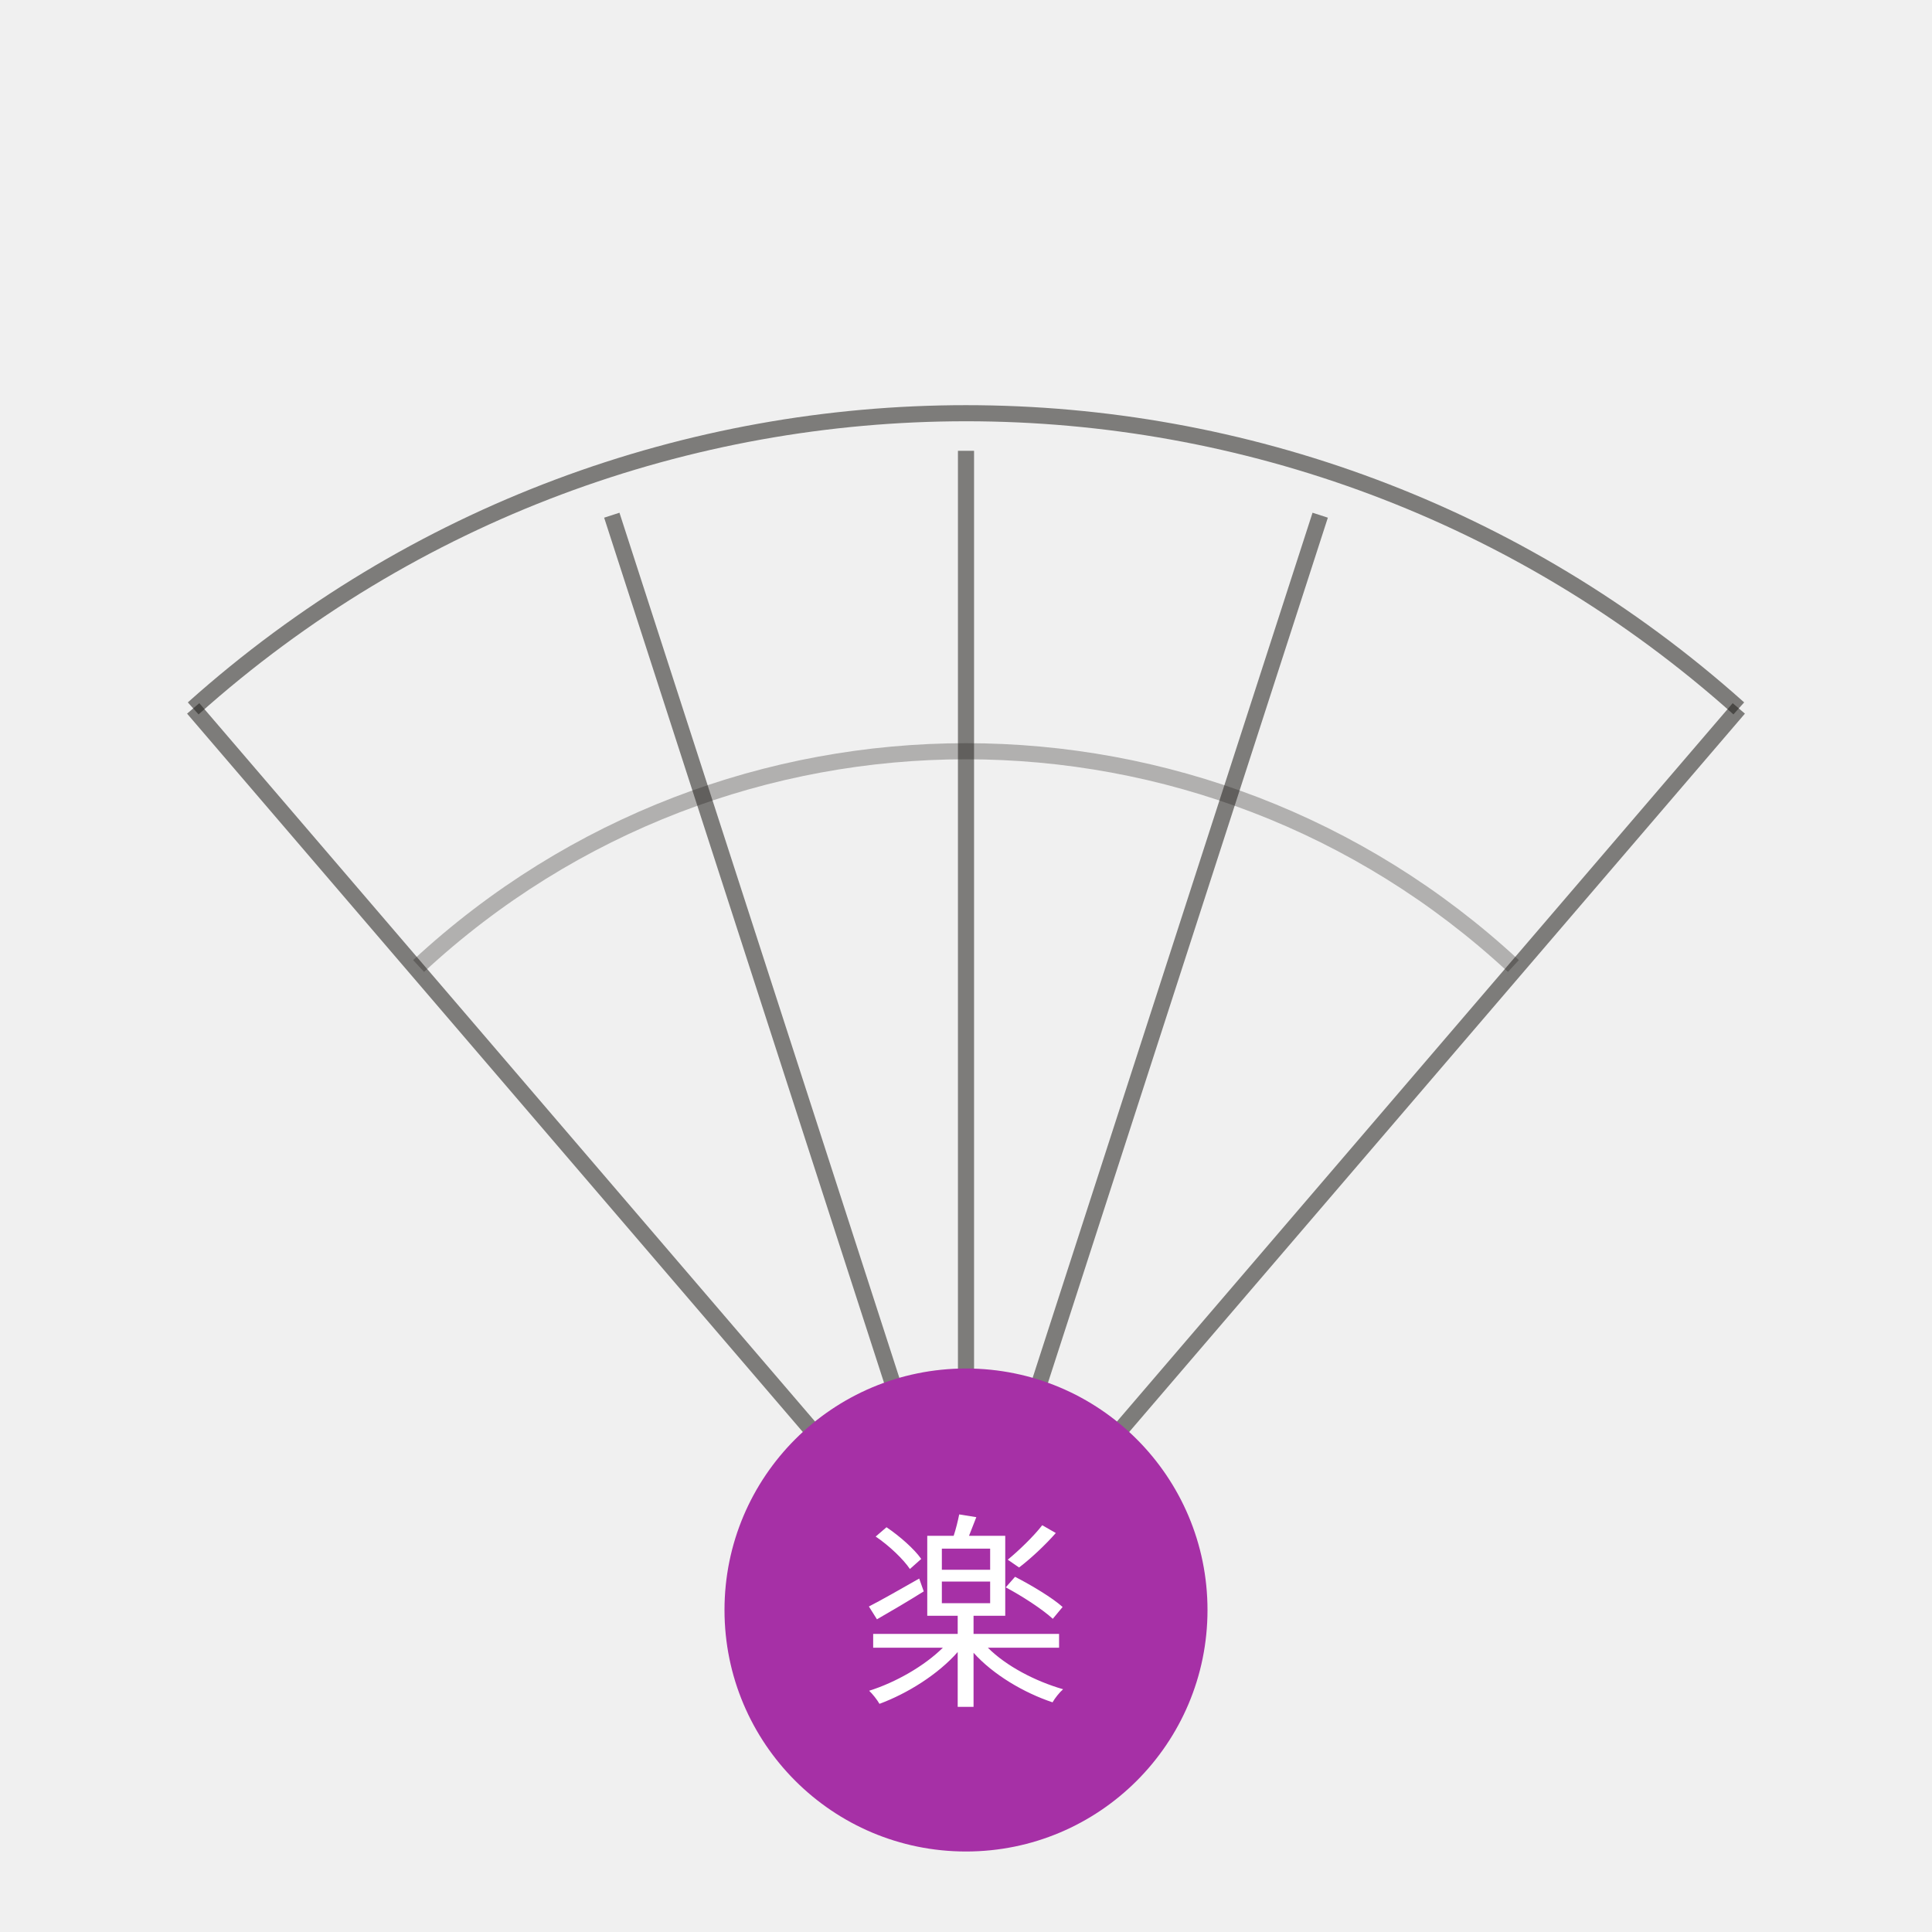
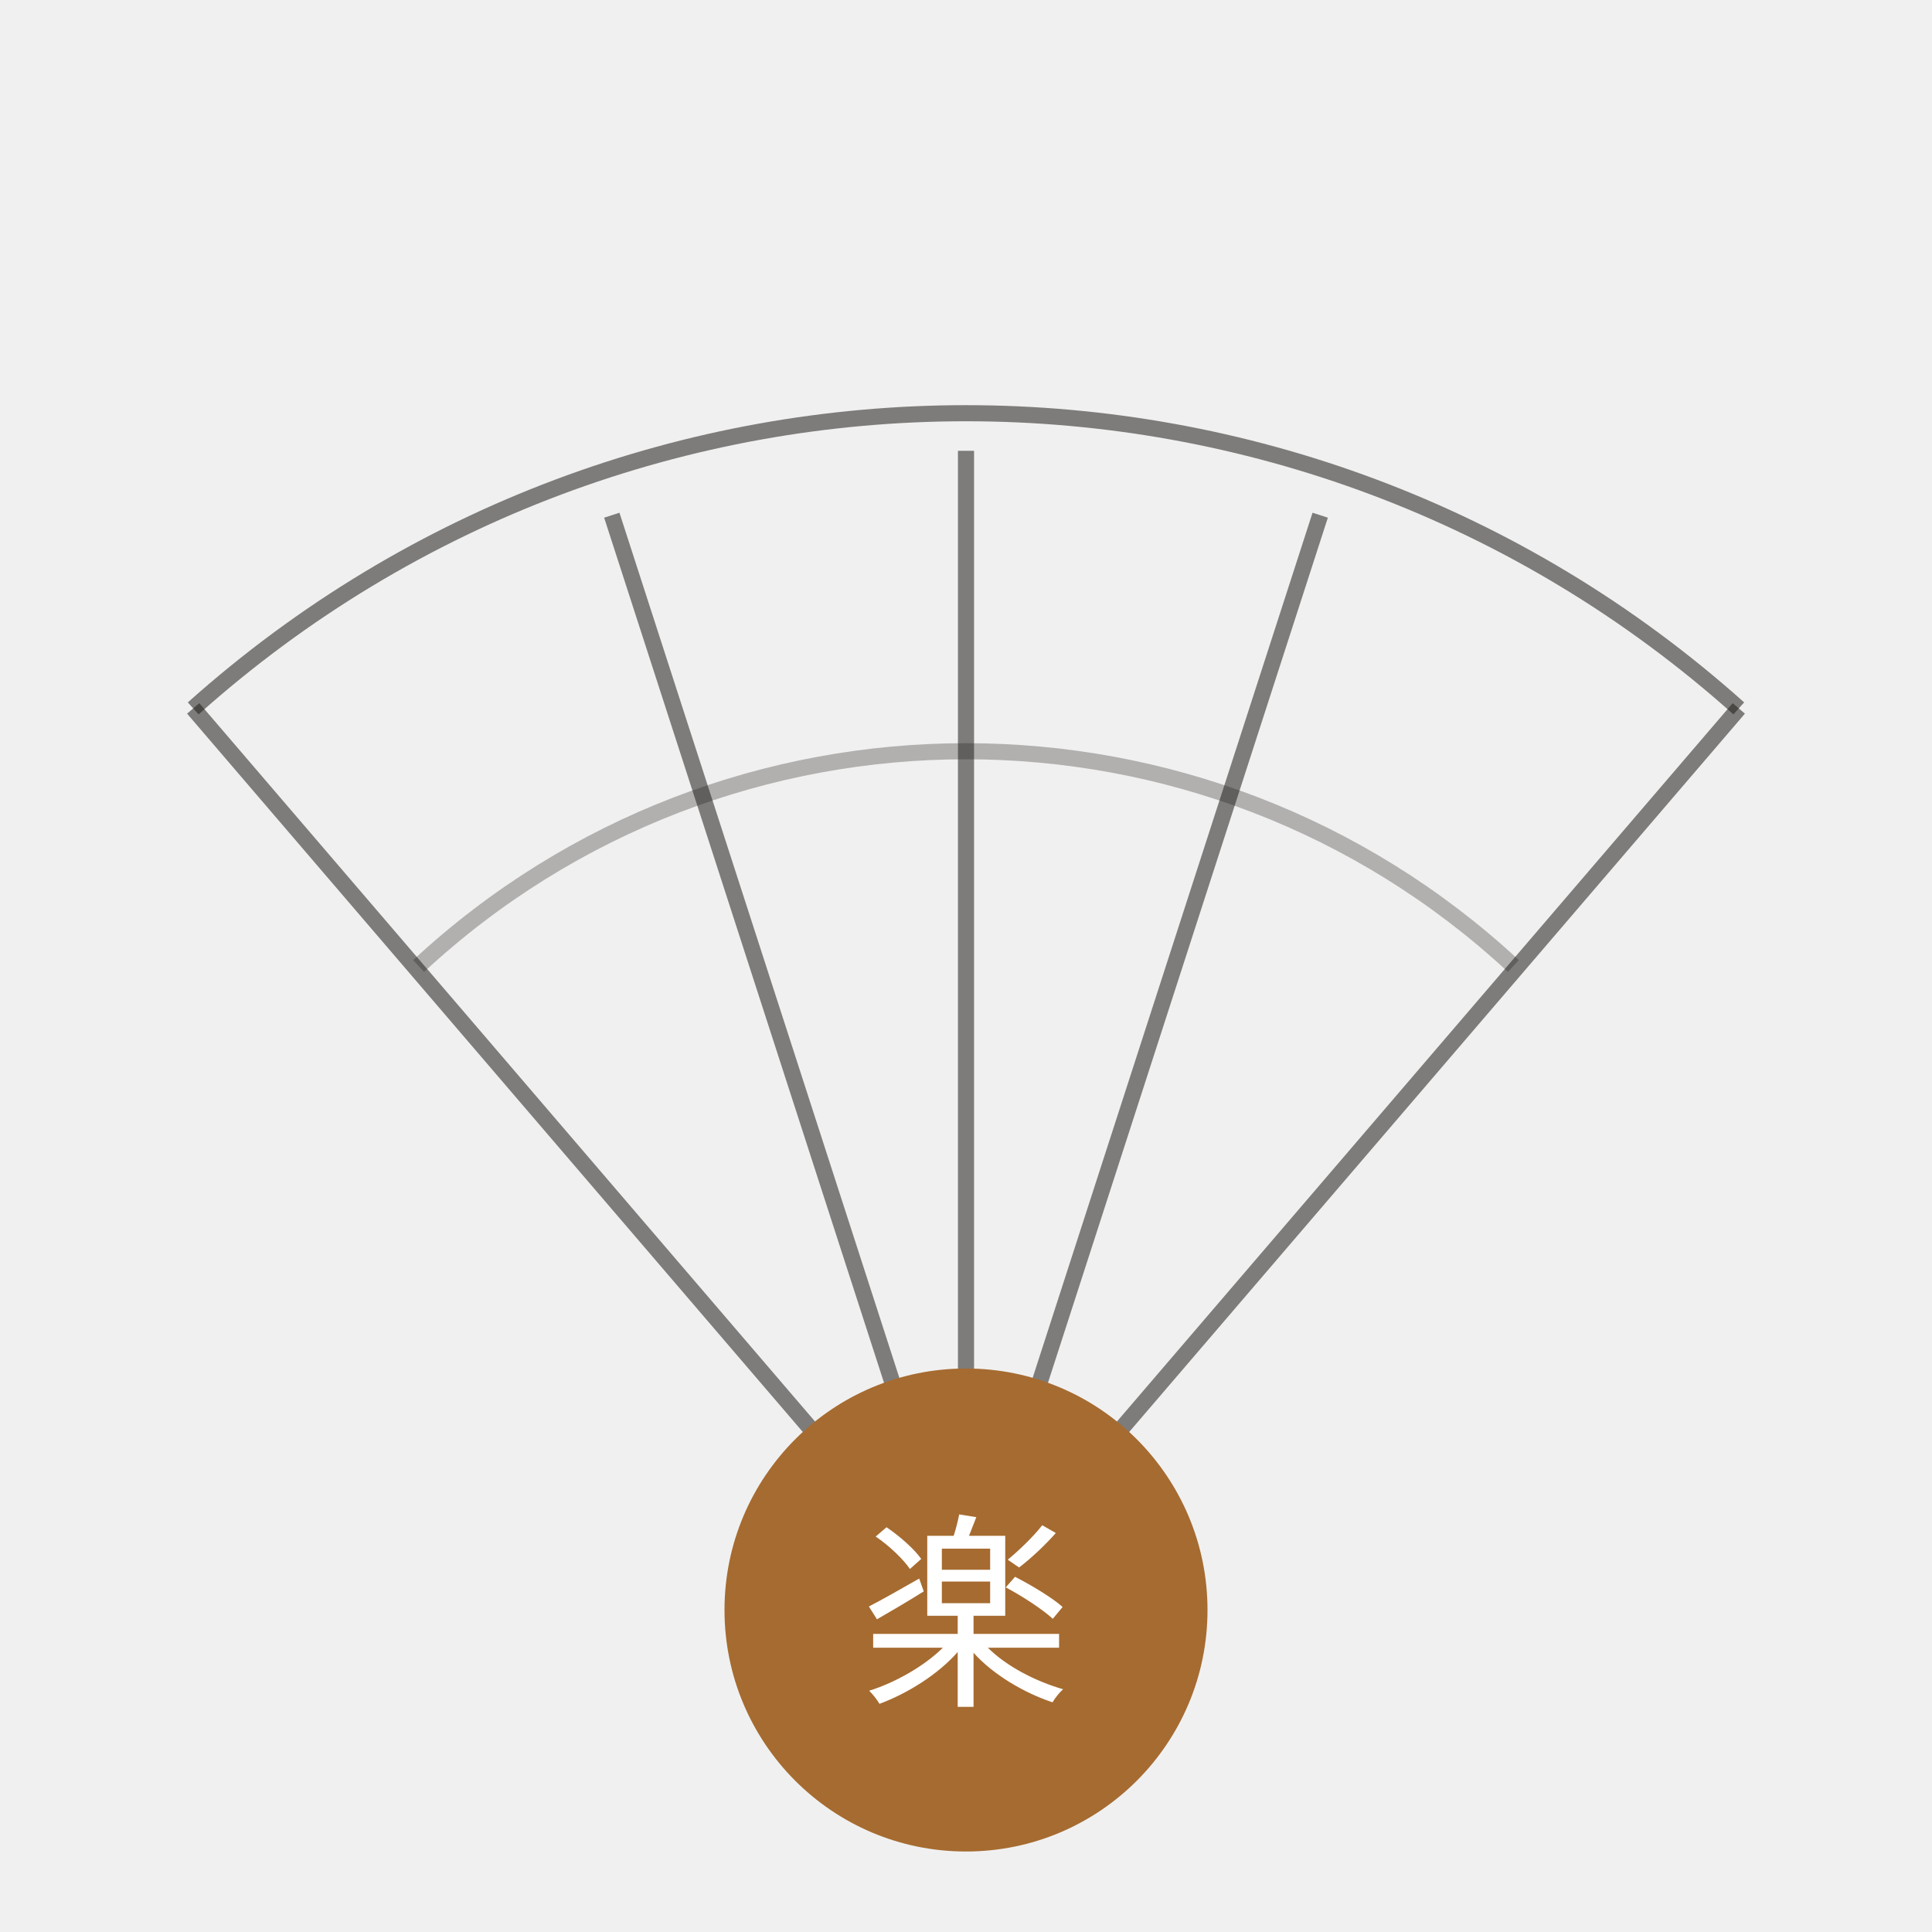
- <svg xmlns="http://www.w3.org/2000/svg" viewBox="0 0 120 120" width="120" height="120" role="img" data-surface="dgt" data-date="2026-07-16">
+ <svg xmlns="http://www.w3.org/2000/svg" viewBox="0 0 120 120" width="120" height="120" role="img" data-surface="dgt" data-date="2026-07-17">
  <g stroke="#1F1D1A" stroke-opacity="0.55" stroke-width="1" fill="none">
    <path d="M 60 100 L 12 44" />
    <path d="M 60 100 L 38 32" />
    <path d="M 60 100 L 60 28" />
    <path d="M 60 100 L 82 32" />
    <path d="M 60 100 L 108 44" />
    <path d="M 12 44 A 72 72 0 0 1 108 44" />
    <path d="M 26 60 A 50 50 0 0 1 94 60" stroke-opacity="0.3" />
  </g>
-   <circle id="keystone" cx="60" cy="100" r="15" fill="#A630A6" />
+   <circle id="keystone" cx="60" cy="100" r="15" fill="#A66B30" />
  <text x="60" y="105" text-anchor="middle" font-family="serif" font-size="13" fill="#FFFFFF">楽</text>
</svg>
